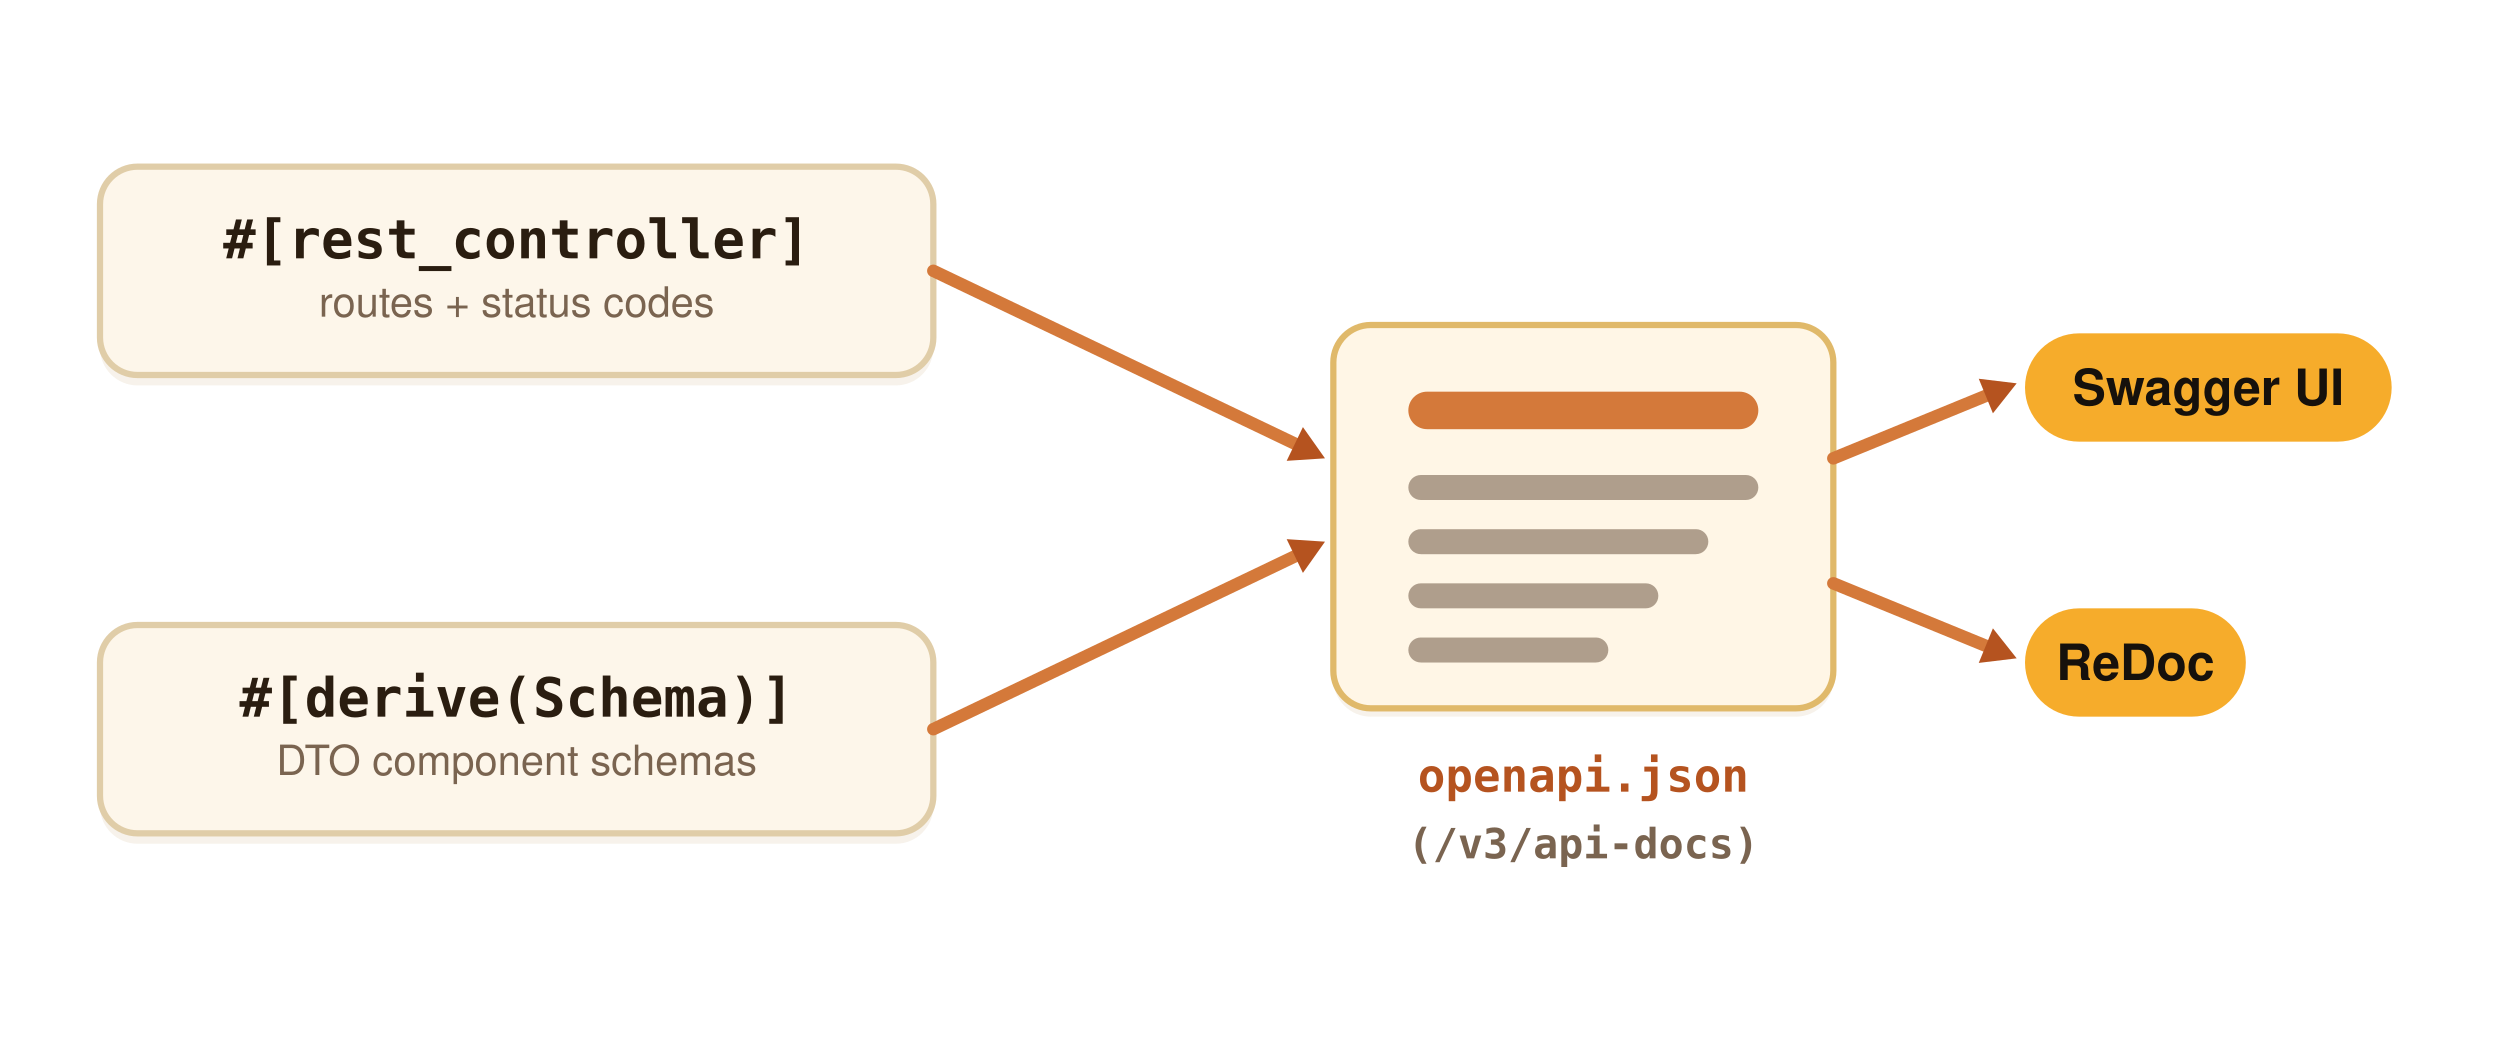
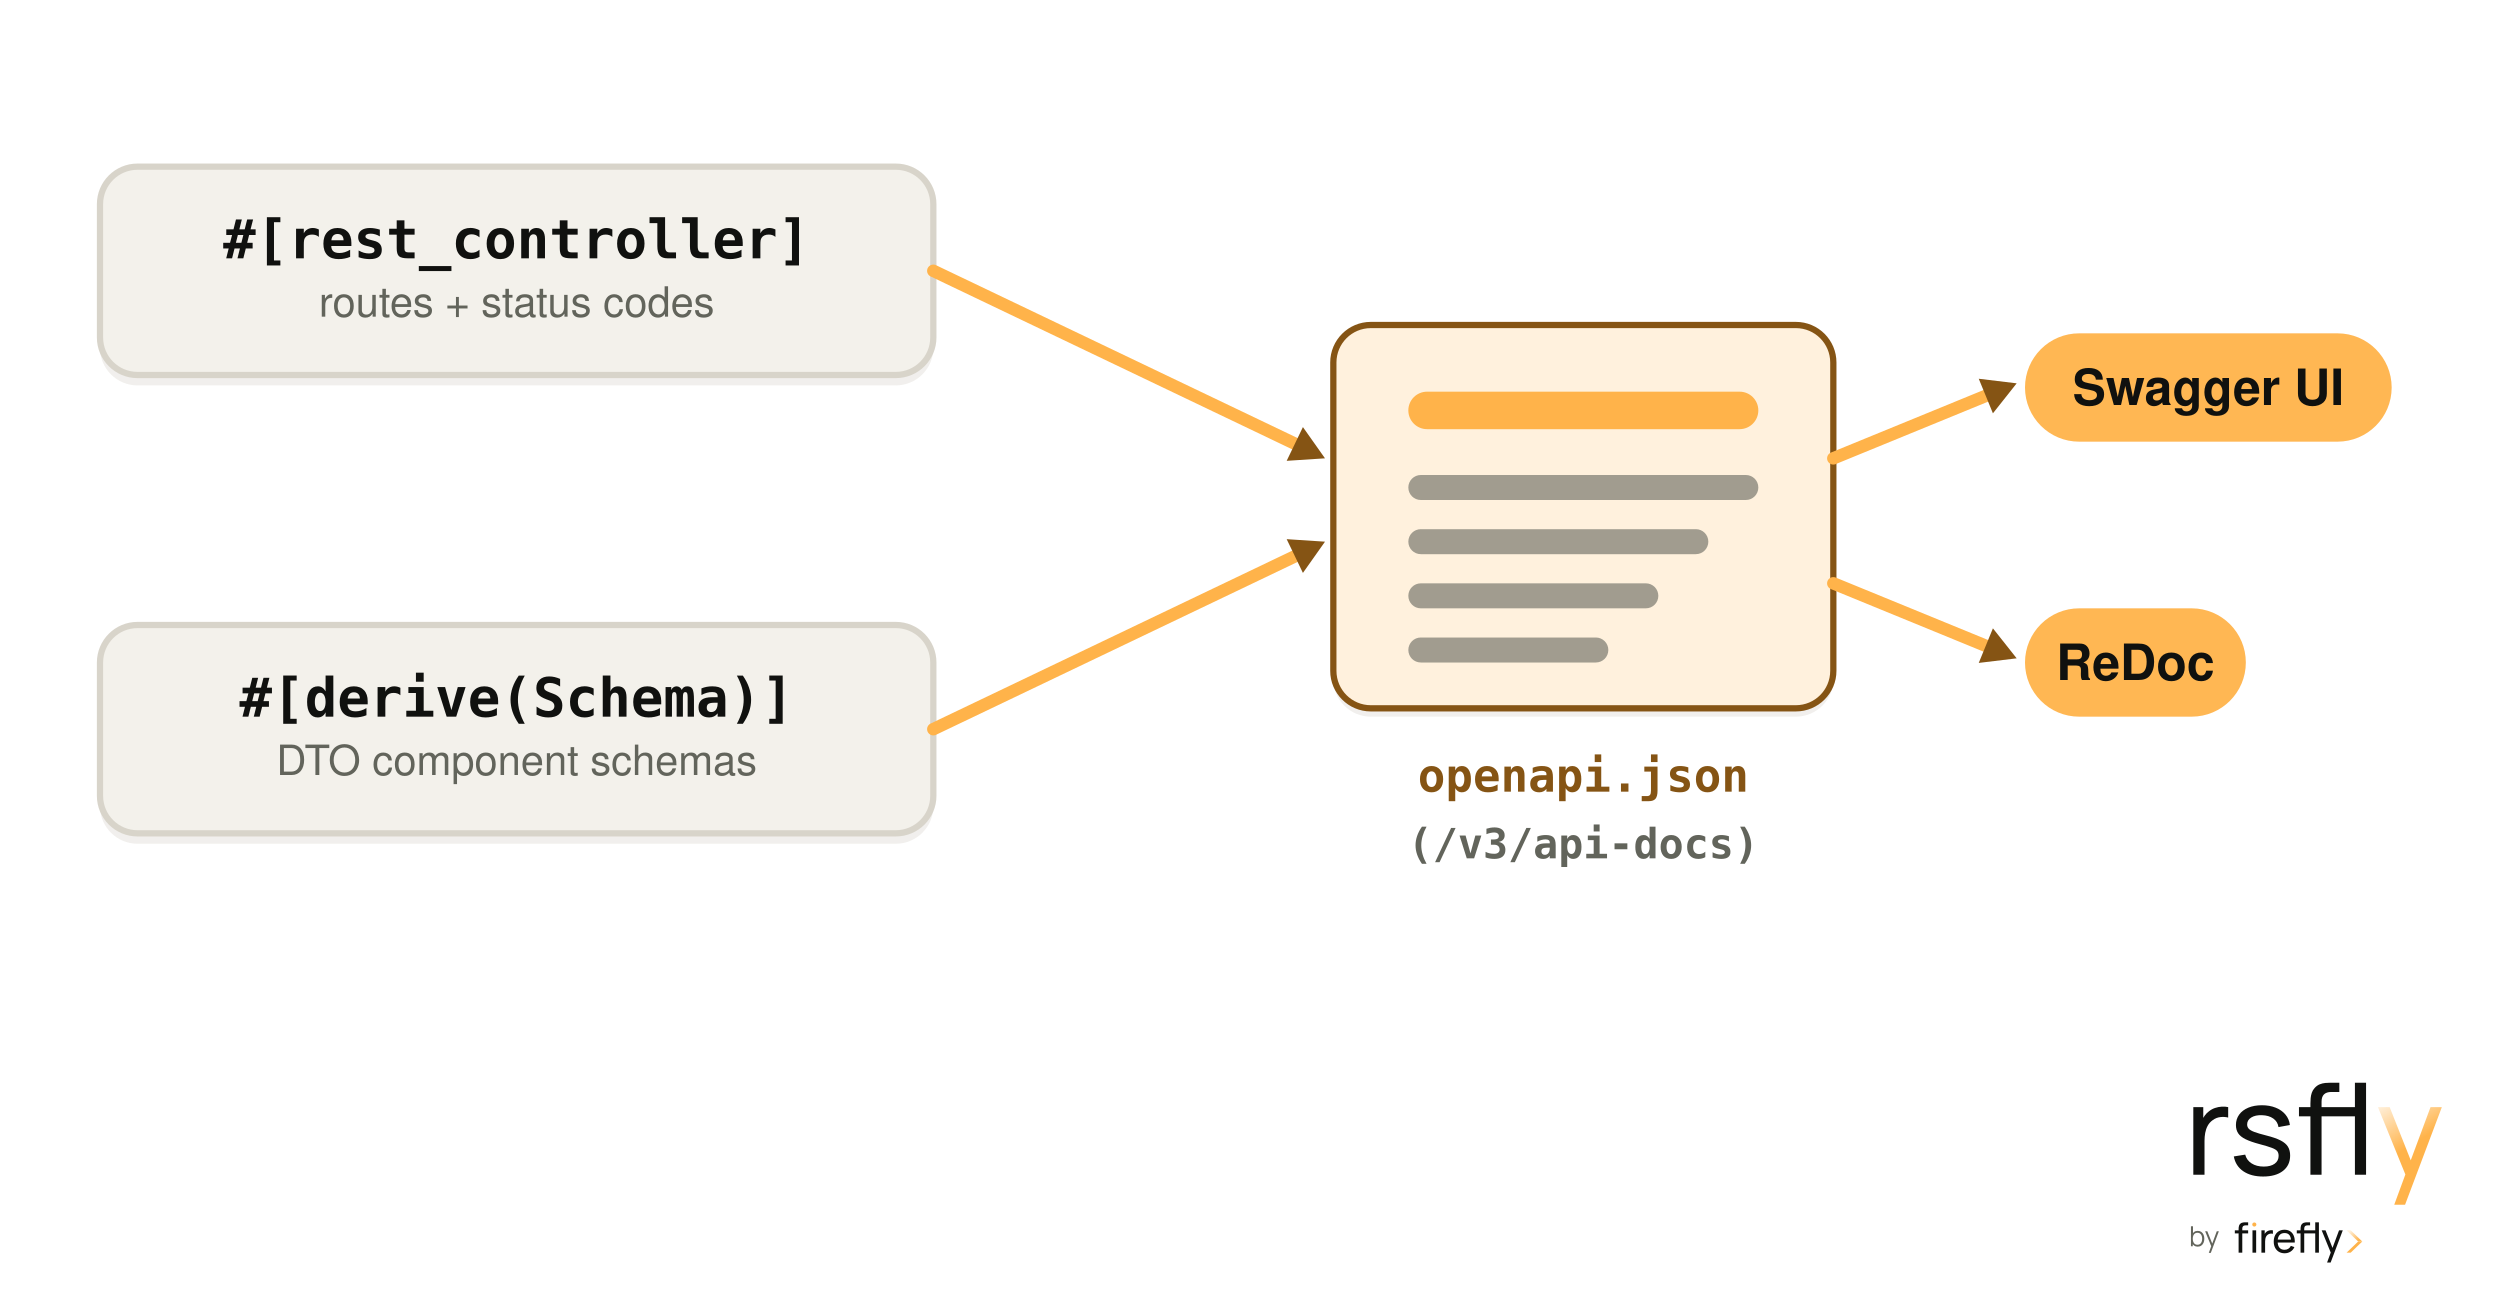
- <svg xmlns="http://www.w3.org/2000/svg" viewBox="0 0 600 250" role="img" aria-label="OpenAPI generation: rest_controller routes and derive Schema DTOs are harvested into one openapi.json spec served at /v3/api-docs, which Swagger UI and ReDoc render" font-family="Avenir Next,Avenir,Helvetica Neue,Helvetica,Arial,sans-serif">
-   <rect x="24.0" y="42.5" width="200.0" height="50.0" rx="9" fill="#d9c4a3" opacity="0.22" />
-   <rect x="24.0" y="40.0" width="200.0" height="50.0" rx="9" fill="#fdf6ea" stroke="#e0cda8" stroke-width="1.5" />
-   <text x="124.0" y="62.0" text-anchor="middle" font-size="13" font-weight="700" fill="#2a1d10" font-family="SF Mono,JetBrains Mono,Menlo,Consolas,monospace">#[rest_controller]</text>
-   <text x="124.0" y="76.0" text-anchor="middle" font-size="10.0" fill="#7a6450" font-family="Avenir Next,Avenir,Helvetica Neue,Helvetica,Arial,sans-serif">routes + status codes</text>
-   <rect x="24.0" y="152.5" width="200.0" height="50.0" rx="9" fill="#d9c4a3" opacity="0.22" />
-   <rect x="24.0" y="150.0" width="200.0" height="50.0" rx="9" fill="#fdf6ea" stroke="#e0cda8" stroke-width="1.5" />
-   <text x="124.0" y="172.0" text-anchor="middle" font-size="13" font-weight="700" fill="#2a1d10" font-family="SF Mono,JetBrains Mono,Menlo,Consolas,monospace">#[derive(Schema)]</text>
-   <text x="124.0" y="186.0" text-anchor="middle" font-size="10.0" fill="#7a6450" font-family="Avenir Next,Avenir,Helvetica Neue,Helvetica,Arial,sans-serif">DTO component schemas</text>
-   <line x1="224.0" y1="65.0" x2="310.8" y2="106.5" stroke="#d4793a" stroke-width="3.0" stroke-linecap="round" />
-   <polygon points="318.0,110.0 308.8,110.6 312.7,102.5" fill="#b5531f" />
-   <line x1="224.0" y1="175.0" x2="310.8" y2="133.5" stroke="#d4793a" stroke-width="3.0" stroke-linecap="round" />
-   <polygon points="318.0,130.0 312.7,137.5 308.8,129.4" fill="#b5531f" />
-   <rect x="320" y="80" width="120" height="92" rx="9" fill="#d9c4a3" opacity="0.22" />
-   <rect x="320" y="78" width="120" height="92" rx="9" fill="#fff6e6" stroke="#e0b96a" stroke-width="1.5" />
-   <rect x="338" y="94" width="84" height="9" rx="4.5" fill="#d4793a" />
-   <rect x="338" y="114" width="84" height="6" rx="3" fill="#7a6450" opacity="0.6" />
-   <rect x="338" y="127" width="72" height="6" rx="3" fill="#7a6450" opacity="0.6" />
-   <rect x="338" y="140" width="60" height="6" rx="3" fill="#7a6450" opacity="0.6" />
-   <rect x="338" y="153" width="48" height="6" rx="3" fill="#7a6450" opacity="0.6" />
-   <text x="380.0" y="190.0" text-anchor="middle" font-size="11" font-weight="700" fill="#b5531f" font-family="SF Mono,JetBrains Mono,Menlo,Consolas,monospace">openapi.json</text>
-   <text x="380.0" y="206.0" text-anchor="middle" font-size="10" font-weight="600" fill="#7a6450" font-family="SF Mono,JetBrains Mono,Menlo,Consolas,monospace">(/v3/api-docs)</text>
-   <line x1="440.0" y1="110.0" x2="476.6" y2="95.0" stroke="#d4793a" stroke-width="3.0" stroke-linecap="round" />
-   <polygon points="484.0,92.0 478.3,99.2 474.9,90.9" fill="#b5531f" />
-   <line x1="440.0" y1="140.0" x2="476.6" y2="155.0" stroke="#d4793a" stroke-width="3.0" stroke-linecap="round" />
-   <polygon points="484.0,158.0 474.9,159.1 478.3,150.8" fill="#b5531f" />
+ <svg xmlns="http://www.w3.org/2000/svg" viewBox="0 0 600 310" role="img" aria-label="OpenAPI generation: rest_controller routes and derive Schema DTOs are harvested into one openapi.json spec served at /v3/api-docs, which Swagger UI and ReDoc render" font-family="Avenir Next,Avenir,Helvetica Neue,Helvetica,Arial,sans-serif">
+   <rect x="24.0" y="42.5" width="200.0" height="50.0" rx="9" fill="#bfb8ab" opacity="0.22" />
+   <rect x="24.0" y="40.0" width="200.0" height="50.0" rx="9" fill="#f3f1eb" stroke="#d8d4ca" stroke-width="1.5" />
+   <text x="124.0" y="62.0" text-anchor="middle" font-size="13" font-weight="700" fill="#10110f" font-family="SF Mono,JetBrains Mono,Menlo,Consolas,monospace">#[rest_controller]</text>
+   <text x="124.0" y="76.0" text-anchor="middle" font-size="10.0" fill="#62645b" font-family="Avenir Next,Avenir,Helvetica Neue,Helvetica,Arial,sans-serif">routes + status codes</text>
+   <rect x="24.0" y="152.5" width="200.0" height="50.0" rx="9" fill="#bfb8ab" opacity="0.22" />
+   <rect x="24.0" y="150.0" width="200.0" height="50.0" rx="9" fill="#f3f1eb" stroke="#d8d4ca" stroke-width="1.5" />
+   <text x="124.0" y="172.0" text-anchor="middle" font-size="13" font-weight="700" fill="#10110f" font-family="SF Mono,JetBrains Mono,Menlo,Consolas,monospace">#[derive(Schema)]</text>
+   <text x="124.0" y="186.0" text-anchor="middle" font-size="10.0" fill="#62645b" font-family="Avenir Next,Avenir,Helvetica Neue,Helvetica,Arial,sans-serif">DTO component schemas</text>
+   <line x1="224.0" y1="65.0" x2="310.8" y2="106.5" stroke="#ffb34a" stroke-width="3.0" stroke-linecap="round" />
+   <polygon points="318.0,110.0 308.8,110.6 312.7,102.5" fill="#855414" />
+   <line x1="224.0" y1="175.0" x2="310.8" y2="133.5" stroke="#ffb34a" stroke-width="3.0" stroke-linecap="round" />
+   <polygon points="318.0,130.0 312.7,137.5 308.8,129.4" fill="#855414" />
+   <rect x="320" y="80" width="120" height="92" rx="9" fill="#bfb8ab" opacity="0.22" />
+   <rect x="320" y="78" width="120" height="92" rx="9" fill="#fff1dd" stroke="#855414" stroke-width="1.5" />
+   <rect x="338" y="94" width="84" height="9" rx="4.5" fill="#ffb34a" />
+   <rect x="338" y="114" width="84" height="6" rx="3" fill="#62645b" opacity="0.6" />
+   <rect x="338" y="127" width="72" height="6" rx="3" fill="#62645b" opacity="0.6" />
+   <rect x="338" y="140" width="60" height="6" rx="3" fill="#62645b" opacity="0.6" />
+   <rect x="338" y="153" width="48" height="6" rx="3" fill="#62645b" opacity="0.6" />
+   <text x="380.0" y="190.0" text-anchor="middle" font-size="11" font-weight="700" fill="#855414" font-family="SF Mono,JetBrains Mono,Menlo,Consolas,monospace">openapi.json</text>
+   <text x="380.0" y="206.0" text-anchor="middle" font-size="10" font-weight="600" fill="#62645b" font-family="SF Mono,JetBrains Mono,Menlo,Consolas,monospace">(/v3/api-docs)</text>
+   <line x1="440.0" y1="110.0" x2="476.6" y2="95.0" stroke="#ffb34a" stroke-width="3.0" stroke-linecap="round" />
+   <polygon points="484.0,92.0 478.3,99.2 474.9,90.9" fill="#855414" />
+   <line x1="440.0" y1="140.0" x2="476.6" y2="155.0" stroke="#ffb34a" stroke-width="3.0" stroke-linecap="round" />
+   <polygon points="484.0,158.0 474.9,159.1 478.3,150.8" fill="#855414" />
  <g transform="translate(486.0,80.0)">
-     <rect x="0" y="0" width="88.0" height="26.0" rx="13.0" fill="#f6a821" opacity="0.95" />
-     <text x="44.0" y="17.2" text-anchor="middle" font-size="12" font-weight="700" fill="#16110c" font-family="Avenir Next,Avenir,Helvetica Neue,Helvetica,Arial,sans-serif">Swagger UI</text>
+     <rect x="0" y="0" width="88.0" height="26.0" rx="13.0" fill="#ffb34a" opacity="0.95" />
+     <text x="44.0" y="17.2" text-anchor="middle" font-size="12" font-weight="700" fill="#10110f" font-family="Avenir Next,Avenir,Helvetica Neue,Helvetica,Arial,sans-serif">Swagger UI</text>
  </g>
  <g transform="translate(486.0,146.0)">
-     <rect x="0" y="0" width="53.0" height="26.0" rx="13.0" fill="#f6a821" opacity="0.95" />
-     <text x="26.5" y="17.2" text-anchor="middle" font-size="12" font-weight="700" fill="#16110c" font-family="Avenir Next,Avenir,Helvetica Neue,Helvetica,Arial,sans-serif">ReDoc</text>
+     <rect x="0" y="0" width="53.0" height="26.0" rx="13.0" fill="#ffb34a" opacity="0.95" />
+     <text x="26.5" y="17.2" text-anchor="middle" font-size="12" font-weight="700" fill="#10110f" font-family="Avenir Next,Avenir,Helvetica Neue,Helvetica,Arial,sans-serif">ReDoc</text>
  </g>
+   <svg x="520.0" y="254.0" width="72" height="52" viewBox="0 0 335.52 242">
+     <g fill="#10110f" transform="translate(20 130) scale(0.07 -0.07)">
+       <g transform="translate(0 0)">
+         <path d="M140 0L140 1080L299 1080L299 908Q310 927 323 945Q353 987 391 1014Q433 1048 486 1066Q539 1084 594 1087.5Q649 1091 697 1080L697 913Q641 928 574 921Q507 914 450 872Q398 835 369.5 782Q341 729 330 667.5Q319 606 319 542L319 0Z" />
+       </g>
+       <g transform="translate(707 0)">
+         <path d="M548 -29Q355 -29 231.5 55.5Q108 140 80 292L262 321Q284 233 363 181.5Q442 130 559 130Q670 130 733 176Q796 222 796 301Q796 347 775 375.5Q754 404 688.5 429Q623 454 491 489Q348 527 266 568Q184 609 149 663Q114 717 114 794Q114 889 166 960.5Q218 1032 311.5 1071Q405 1110 529 1110Q652 1110 749 1071Q846 1032 905.5 960.5Q965 889 976 794L794 761Q781 848 710.5 898Q640 948 529 951Q424 955 358.5 914Q293 873 293 803Q293 764 317.5 736Q342 708 408.5 683Q475 658 602 626Q745 590 827.5 547.5Q910 505 945 447.5Q980 390 980 306Q980 150 865 60.5Q750 -29 548 -29Z" />
+       </g>
+       <g transform="translate(1768 0)">
+         <path d="M243 0L243 933L60 933L60 1080L243 1080L243 1139Q243 1181 247 1224.5Q251 1268 265 1309.5Q279 1351 311 1386Q348 1427 392 1444.5Q436 1462 481.5 1466Q527 1470 568 1470L705 1470L705 1322L578 1322Q499 1322 460 1283.5Q421 1245 421 1167L421 1080L954 1080L954 1470L1132 1470L1132 0L954 0L954 933L421 933L421 0Z" />
+       </g>
+       <g transform="translate(3060 0)">
+         <g data-family-terminal="trail-y">
+           <defs>
+             <linearGradient id="figure-rsfly-family-rsfly-20-130-140" gradientUnits="userSpaceOnUse" x1="30" y1="1080" x2="554" y2="230">
+               <stop offset="0" stop-color="#ffb34a" stop-opacity="0.2" />
+               <stop offset="0.8" stop-color="#ffb34a" stop-opacity="1" />
+             </linearGradient>
+           </defs>
+           <path d="M290 -480L468 4L30 1080L217 1080L554 230L870 1080L1051 1080L463 -480Z" fill="url(#figure-rsfly-family-rsfly-20-130-140)" />
+         </g>
+       </g>
+     </g>
+     <g fill="#62645b" transform="translate(25 210) scale(0.0155 -0.0155)">
+       <path d="M625 -30Q476 -30 373 46Q314 89 271 150L271 0L139 0L139 1440L287 1440L287 953Q325 1001 375 1036Q479 1110 631 1110Q779 1110 885 1035Q991 960 1047.5 831Q1104 702 1104 541Q1104 379 1047 250Q990 121 883 45.5Q776 -30 625 -30ZM610 107Q723 107 798 164Q873 221 910.5 319.5Q948 418 948 541Q948 663 911 761Q874 859 798.5 916Q723 973 607 973Q494 973 419.5 918Q345 863 308 765.5Q271 668 271 541Q271 416 308 317.5Q345 219 420 163Q495 107 610 107Z" transform="translate(0 0)" />
+       <path d="M294 -480L472 3L33 1080L189 1080L544 192L871 1080L1021 1080L441 -480Z" transform="translate(1131 0)" />
+     </g>
+     <svg x="76" y="183" width="143" height="45.48" viewBox="5 -148 619.4 197">
+       <defs>
+         <linearGradient id="figure-rsfly-firefly-trail" gradientUnits="userSpaceOnUse" x1="567.4" y1="-108" x2="623.4" y2="-54">
+           <stop offset="0" stop-color="#ffb34a" stop-opacity="0.2" />
+           <stop offset="0.8" stop-color="#ffb34a" stop-opacity="1" />
+         </linearGradient>
+       </defs>
+       <path d="M24.3 0L24.3 -93.3L6 -93.3L6 -108L24.3 -108L24.3 -113.9Q24.3 -118.1 24.7 -122.45Q25.1 -126.8 26.5 -130.95Q27.9 -135.1 31.1 -138.6Q34.8 -142.7 39.2 -144.45Q43.6 -146.2 48.15 -146.6Q52.7 -147 56.8 -147L70.5 -147L70.5 -132.2L57.8 -132.2Q49.9 -132.2 46 -128.35Q42.1 -124.5 42.1 -116.7L42.1 -108L70.5 -108L70.5 -93.3L42.1 -93.3L42.1 0ZM91.5 0L91.5 -108L109.3 -108L109.3 0ZM134.8 0L134.8 -108L150.7 -108L150.7 -90.8Q151.8 -92.7 153.1 -94.5Q156.1 -98.7 159.9 -101.4Q164.1 -104.8 169.4 -106.6Q174.7 -108.4 180.2 -108.75Q185.7 -109.1 190.5 -108L190.5 -91.3Q184.9 -92.8 178.2 -92.1Q171.5 -91.4 165.8 -87.2Q160.6 -83.5 157.75 -78.2Q154.9 -72.9 153.8 -66.75Q152.7 -60.6 152.7 -54.2L152.7 0ZM247.3 3Q231.4 3 219.55 -4.05Q207.7 -11.1 201.1 -23.75Q194.5 -36.4 194.5 -53.3Q194.5 -71 201 -83.95Q207.5 -96.9 219.15 -103.95Q230.8 -111 246.5 -111Q262.8 -111 274.25 -103.5Q285.7 -96 291.45 -82.1Q297.2 -68.2 296.4 -49L213.6 -49Q214.6 -33.5 222 -24.4Q230.6 -13.9 246.5 -13.9Q257.2 -13.9 265.1 -18.8Q273 -23.7 277.5 -32.9L294.6 -27Q288.3 -12.7 275.65 -4.85Q263 3 247.3 3ZM277.9 -63.3Q276.5 -77.4 270.3 -85.2Q262.5 -95 247.1 -95Q230.6 -95 222 -84.4Q215.5 -76.4 213.9 -63.3ZM324.4 0L324.4 -93.3L306.1 -93.3L306.1 -108L324.4 -108L324.4 -113.9Q324.4 -118.1 324.8 -122.45Q325.2 -126.8 326.6 -130.95Q328 -135.1 331.2 -138.6Q334.9 -142.7 339.3 -144.45Q343.7 -146.2 348.25 -146.6Q352.8 -147 356.9 -147L370.6 -147L370.6 -132.2L357.9 -132.2Q350 -132.2 346.1 -128.35Q342.2 -124.5 342.2 -116.7L342.2 -108L395.5 -108L395.5 -147L413.3 -147L413.3 0L395.5 0L395.5 -93.3L342.2 -93.3L342.2 0ZM452.8 48L470.6 -0.4L426.8 -108L445.5 -108L479.2 -23L510.8 -108L528.9 -108L470.1 48Z" fill="#10110f" />
+       <circle cx="100.4" cy="-136.3" r="9.97" fill="#ffb34a" />
+       <path d="M567.4 -108L623.4 -54L603.4 -54L547.4 -108Z" fill="url(#figure-rsfly-firefly-trail)" />
+       <path d="M623.4 -54L567.4 0L547.4 0L603.4 -54Z" fill="#ffb34a" />
+     </svg>
+   </svg>
</svg>
